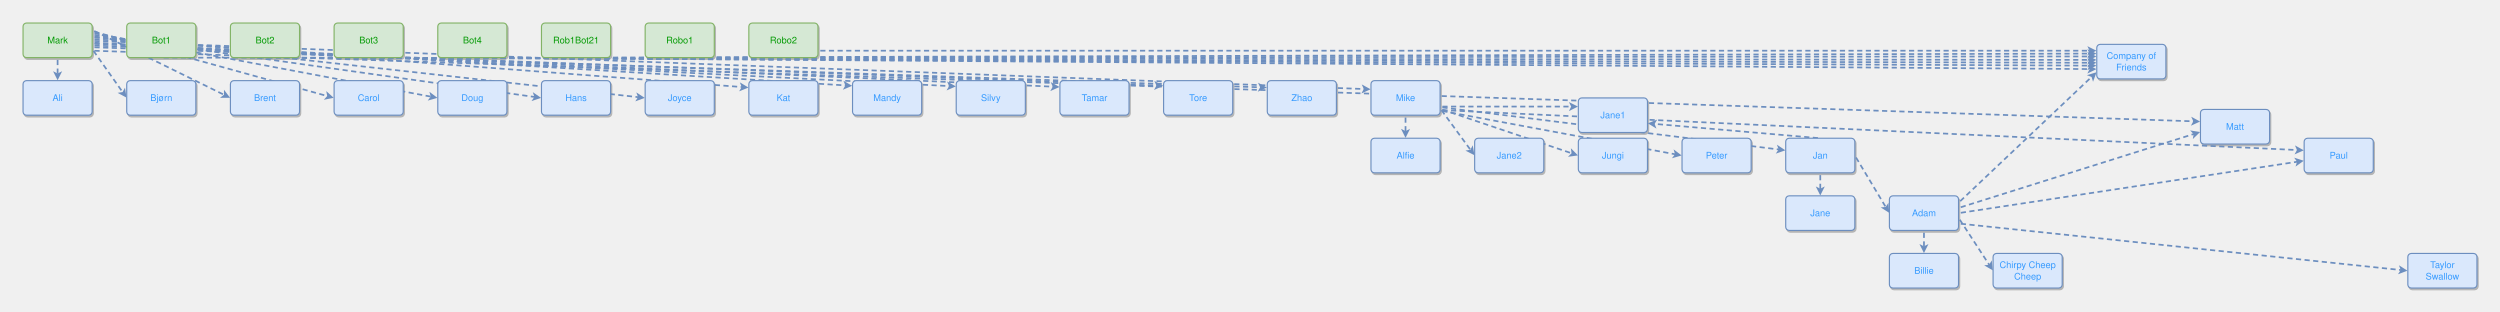
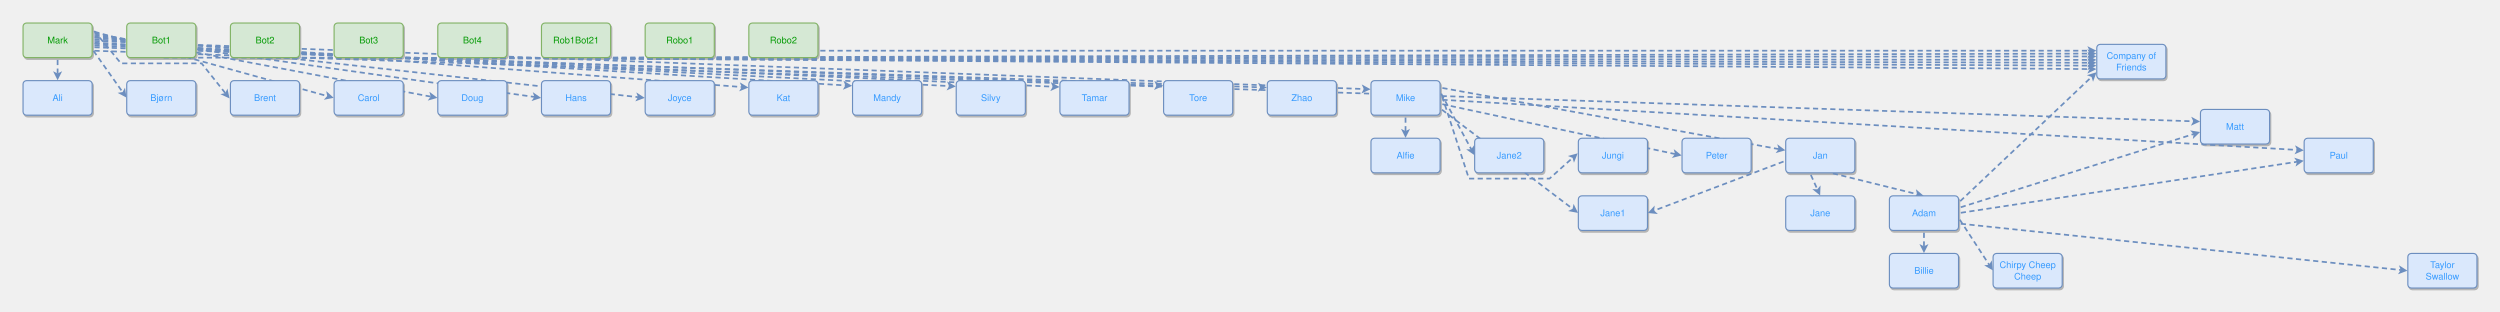
<svg xmlns="http://www.w3.org/2000/svg" width="4340" height="540" viewBox="0 0 4340 540">
  <defs>
  </defs>
  <g id="container-shells">
  </g>
  <g id="node-shadows">
    <rect x="3280" y="340" width="120" height="60" rx="6" ry="6" fill="#000000" stroke="#000000" stroke-width="2" opacity="0.25" transform="translate(2,3)" />
    <rect x="400" y="140" width="120" height="60" rx="6" ry="6" fill="#000000" stroke="#000000" stroke-width="2" opacity="0.25" transform="translate(2,3)" />
    <rect x="580" y="140" width="120" height="60" rx="6" ry="6" fill="#000000" stroke="#000000" stroke-width="2" opacity="0.25" transform="translate(2,3)" />
    <rect x="3460" y="440" width="120" height="60" rx="6" ry="6" fill="#000000" stroke="#000000" stroke-width="2" opacity="0.25" transform="translate(2,3)" />
    <rect x="3640" y="77" width="120" height="60" rx="6" ry="6" fill="#000000" stroke="#000000" stroke-width="2" opacity="0.25" transform="translate(2,3)" />
    <rect x="760" y="140" width="120" height="60" rx="6" ry="6" fill="#000000" stroke="#000000" stroke-width="2" opacity="0.25" transform="translate(2,3)" />
    <rect x="940" y="140" width="120" height="60" rx="6" ry="6" fill="#000000" stroke="#000000" stroke-width="2" opacity="0.25" transform="translate(2,3)" />
    <rect x="3100" y="240" width="120" height="60" rx="6" ry="6" fill="#000000" stroke="#000000" stroke-width="2" opacity="0.25" transform="translate(2,3)" />
    <rect x="3100" y="340" width="120" height="60" rx="6" ry="6" fill="#000000" stroke="#000000" stroke-width="2" opacity="0.25" transform="translate(2,3)" />
-     <rect x="2740" y="170" width="120" height="60" rx="6" ry="6" fill="#000000" stroke="#000000" stroke-width="2" opacity="0.25" transform="translate(2,3)" />
+     <rect x="2740" y="340" width="120" height="60" rx="6" ry="6" fill="#000000" stroke="#000000" stroke-width="2" opacity="0.25" transform="translate(2,3)" />
    <rect x="2560" y="240" width="120" height="60" rx="6" ry="6" fill="#000000" stroke="#000000" stroke-width="2" opacity="0.25" transform="translate(2,3)" />
    <rect x="2380" y="240" width="120" height="60" rx="6" ry="6" fill="#000000" stroke="#000000" stroke-width="2" opacity="0.25" transform="translate(2,3)" />
    <rect x="1120" y="140" width="120" height="60" rx="6" ry="6" fill="#000000" stroke="#000000" stroke-width="2" opacity="0.25" transform="translate(2,3)" />
    <rect x="2740" y="240" width="120" height="60" rx="6" ry="6" fill="#000000" stroke="#000000" stroke-width="2" opacity="0.25" transform="translate(2,3)" />
    <rect x="1300" y="140" width="120" height="60" rx="6" ry="6" fill="#000000" stroke="#000000" stroke-width="2" opacity="0.25" transform="translate(2,3)" />
    <rect x="1480" y="140" width="120" height="60" rx="6" ry="6" fill="#000000" stroke="#000000" stroke-width="2" opacity="0.25" transform="translate(2,3)" />
    <rect x="40" y="40" width="120" height="60" rx="6" ry="6" fill="#000000" stroke="#000000" stroke-width="2" opacity="0.25" transform="translate(2,3)" />
    <rect x="3820" y="190" width="120" height="60" rx="6" ry="6" fill="#000000" stroke="#000000" stroke-width="2" opacity="0.25" transform="translate(2,3)" />
    <rect x="2380" y="140" width="120" height="60" rx="6" ry="6" fill="#000000" stroke="#000000" stroke-width="2" opacity="0.25" transform="translate(2,3)" />
    <rect x="4000" y="240" width="120" height="60" rx="6" ry="6" fill="#000000" stroke="#000000" stroke-width="2" opacity="0.25" transform="translate(2,3)" />
    <rect x="2920" y="240" width="120" height="60" rx="6" ry="6" fill="#000000" stroke="#000000" stroke-width="2" opacity="0.25" transform="translate(2,3)" />
    <rect x="940" y="40" width="120" height="60" rx="6" ry="6" fill="#000000" stroke="#000000" stroke-width="2" opacity="0.25" transform="translate(2,3)" />
    <rect x="40" y="140" width="120" height="60" rx="6" ry="6" fill="#000000" stroke="#000000" stroke-width="2" opacity="0.25" transform="translate(2,3)" />
    <rect x="1120" y="40" width="120" height="60" rx="6" ry="6" fill="#000000" stroke="#000000" stroke-width="2" opacity="0.25" transform="translate(2,3)" />
    <rect x="1300" y="40" width="120" height="60" rx="6" ry="6" fill="#000000" stroke="#000000" stroke-width="2" opacity="0.25" transform="translate(2,3)" />
    <rect x="1660" y="140" width="120" height="60" rx="6" ry="6" fill="#000000" stroke="#000000" stroke-width="2" opacity="0.25" transform="translate(2,3)" />
    <rect x="1840" y="140" width="120" height="60" rx="6" ry="6" fill="#000000" stroke="#000000" stroke-width="2" opacity="0.25" transform="translate(2,3)" />
    <rect x="4180" y="440" width="120" height="60" rx="6" ry="6" fill="#000000" stroke="#000000" stroke-width="2" opacity="0.25" transform="translate(2,3)" />
    <rect x="2020" y="140" width="120" height="60" rx="6" ry="6" fill="#000000" stroke="#000000" stroke-width="2" opacity="0.25" transform="translate(2,3)" />
    <rect x="2200" y="140" width="120" height="60" rx="6" ry="6" fill="#000000" stroke="#000000" stroke-width="2" opacity="0.25" transform="translate(2,3)" />
    <rect x="3280" y="440" width="120" height="60" rx="6" ry="6" fill="#000000" stroke="#000000" stroke-width="2" opacity="0.25" transform="translate(2,3)" />
    <rect x="220" y="140" width="120" height="60" rx="6" ry="6" fill="#000000" stroke="#000000" stroke-width="2" opacity="0.25" transform="translate(2,3)" />
    <rect x="220" y="40" width="120" height="60" rx="6" ry="6" fill="#000000" stroke="#000000" stroke-width="2" opacity="0.25" transform="translate(2,3)" />
    <rect x="400" y="40" width="120" height="60" rx="6" ry="6" fill="#000000" stroke="#000000" stroke-width="2" opacity="0.25" transform="translate(2,3)" />
    <rect x="580" y="40" width="120" height="60" rx="6" ry="6" fill="#000000" stroke="#000000" stroke-width="2" opacity="0.25" transform="translate(2,3)" />
    <rect x="760" y="40" width="120" height="60" rx="6" ry="6" fill="#000000" stroke="#000000" stroke-width="2" opacity="0.25" transform="translate(2,3)" />
  </g>
  <g id="edges">
    <g class="edge" data-edge-idx="0" data-edge-base="expresses" data-edge-from="1" data-edge-to="12">
      <line x1="3402.19" y1="381.35" x2="3454.13" y2="461.00" stroke="#6c8ebf" stroke-width="3" stroke-dasharray="9 6" />
      <path d="M 3457.81 466.65 L 3449.13 461.57 L 3454.13 461.00 L 3456.67 456.65 Z" fill="#6c8ebf" stroke="#6c8ebf" stroke-width="3" stroke-miterlimit="10" />
      <text x="3428" y="420" text-anchor="middle" dominant-baseline="middle" font-family="Helvetica,Inter,Segoe UI,Arial" font-size="11" paint-order="stroke" stroke="#ffffff" stroke-width="3" stroke-linejoin="round" fill="#6c8ebf">
      </text>
    </g>
    <g class="edge" data-edge-idx="1" data-edge-base="expresses" data-edge-from="1" data-edge-to="13">
      <line x1="3402.91" y1="349.25" x2="3632.19" y2="132.39" stroke="#6c8ebf" stroke-width="3" stroke-dasharray="9 6" />
      <path d="M 3637.09 127.75 L 3633.65 137.20 L 3632.19 132.39 L 3627.46 130.66 Z" fill="#6c8ebf" stroke="#6c8ebf" stroke-width="3" stroke-miterlimit="10" />
      <text x="3517" y="240" text-anchor="middle" dominant-baseline="middle" font-family="Helvetica,Inter,Segoe UI,Arial" font-size="11" paint-order="stroke" stroke="#ffffff" stroke-width="3" stroke-linejoin="round" fill="#6c8ebf">
      </text>
    </g>
    <g class="edge" data-edge-idx="2" data-edge-base="expresses" data-edge-from="1" data-edge-to="25">
      <line x1="3403.82" y1="359.80" x2="3809.74" y2="232.22" stroke="#6c8ebf" stroke-width="3" stroke-dasharray="9 6" />
      <path d="M 3816.18 230.20 L 3808.95 237.19 L 3809.74 232.22 L 3806.25 228.60 Z" fill="#6c8ebf" stroke="#6c8ebf" stroke-width="3" stroke-miterlimit="10" />
      <text x="3606" y="295" text-anchor="middle" dominant-baseline="middle" font-family="Helvetica,Inter,Segoe UI,Arial" font-size="11" paint-order="stroke" stroke="#ffffff" stroke-width="3" stroke-linejoin="round" fill="#6c8ebf">
      </text>
    </g>
    <g class="edge" data-edge-idx="3" data-edge-base="expresses" data-edge-from="1" data-edge-to="27">
      <line x1="3403.95" y1="369.40" x2="3989.37" y2="280.61" stroke="#6c8ebf" stroke-width="3" stroke-dasharray="9 6" />
      <path d="M 3996.05 279.60 L 3987.82 285.40 L 3989.37 280.61 L 3986.47 276.50 Z" fill="#6c8ebf" stroke="#6c8ebf" stroke-width="3" stroke-miterlimit="10" />
      <text x="3696" y="324" text-anchor="middle" dominant-baseline="middle" font-family="Helvetica,Inter,Segoe UI,Arial" font-size="11" paint-order="stroke" stroke="#ffffff" stroke-width="3" stroke-linejoin="round" fill="#6c8ebf">
      </text>
    </g>
    <g class="edge" data-edge-idx="4" data-edge-base="expresses" data-edge-from="1" data-edge-to="34">
      <line x1="3403.98" y1="388.42" x2="4169.31" y2="468.88" stroke="#6c8ebf" stroke-width="3" stroke-dasharray="9 6" />
      <path d="M 4176.02 469.58 L 4166.60 473.12 L 4169.31 468.88 L 4167.54 464.17 Z" fill="#6c8ebf" stroke="#6c8ebf" stroke-width="3" stroke-miterlimit="10" />
      <text x="3786" y="428" text-anchor="middle" dominant-baseline="middle" font-family="Helvetica,Inter,Segoe UI,Arial" font-size="11" paint-order="stroke" stroke="#ffffff" stroke-width="3" stroke-linejoin="round" fill="#6c8ebf">
      </text>
    </g>
    <g class="edge" data-edge-idx="5" data-edge-base="expresses" data-edge-from="1" data-edge-to="4">
      <line x1="3340.00" y1="404.00" x2="3340.00" y2="429.25" stroke="#6c8ebf" stroke-width="3" stroke-dasharray="9 6" />
      <path d="M 3340.00 436.00 L 3335.50 427.00 L 3340.00 429.25 L 3344.50 427.00 Z" fill="#6c8ebf" stroke="#6c8ebf" stroke-width="3" stroke-miterlimit="10" />
      <text x="3340" y="416" text-anchor="middle" dominant-baseline="middle" font-family="Helvetica,Inter,Segoe UI,Arial" font-size="11" paint-order="stroke" stroke="#ffffff" stroke-width="3" stroke-linejoin="round" fill="#6c8ebf">
      </text>
    </g>
    <g class="edge" data-edge-idx="6" data-edge-base="expresses" data-edge-from="16" data-edge-to="1">
-       <line x1="3222.06" y1="273.43" x2="3274.47" y2="360.78" stroke="#6c8ebf" stroke-width="3" stroke-dasharray="9 6" />
-       <path d="M 3277.94 366.57 L 3269.45 361.17 L 3274.47 360.78 L 3277.17 356.54 Z" fill="#6c8ebf" stroke="#6c8ebf" stroke-width="3" stroke-miterlimit="10" />
-       <text x="3248" y="316" text-anchor="middle" dominant-baseline="middle" font-family="Helvetica,Inter,Segoe UI,Arial" font-size="11" paint-order="stroke" stroke="#ffffff" stroke-width="3" stroke-linejoin="round" fill="#6c8ebf">
+       <line x1="3181.88" y1="300.96" x2="3329.56" y2="337.42" stroke="#6c8ebf" stroke-width="3" stroke-dasharray="9 6" />
+       <path d="M 3336.12 339.04 L 3326.30 341.25 L 3329.56 337.42 L 3328.46 332.51 Z" fill="#6c8ebf" stroke="#6c8ebf" stroke-width="3" stroke-miterlimit="10" />
+       <text x="3255" y="318" text-anchor="middle" dominant-baseline="middle" font-family="Helvetica,Inter,Segoe UI,Arial" font-size="11" paint-order="stroke" stroke="#ffffff" stroke-width="3" stroke-linejoin="round" fill="#6c8ebf">
      </text>
    </g>
    <g class="edge" data-edge-idx="7" data-edge-base="expresses" data-edge-from="16" data-edge-to="17">
-       <line x1="3160.00" y1="304.00" x2="3160.00" y2="329.25" stroke="#6c8ebf" stroke-width="3" stroke-dasharray="9 6" />
-       <path d="M 3160.00 336.00 L 3155.50 327.00 L 3160.00 329.25 L 3164.50 327.00 Z" fill="#6c8ebf" stroke="#6c8ebf" stroke-width="3" stroke-miterlimit="10" />
-       <text x="3160" y="316" text-anchor="middle" dominant-baseline="middle" font-family="Helvetica,Inter,Segoe UI,Arial" font-size="11" paint-order="stroke" stroke="#ffffff" stroke-width="3" stroke-linejoin="round" fill="#6c8ebf">
+       <line x1="3143.64" y1="303.65" x2="3155.59" y2="330.20" stroke="#6c8ebf" stroke-width="3" stroke-dasharray="9 6" />
+       <path d="M 3158.36 336.35 L 3150.56 329.99 L 3155.59 330.20 L 3158.77 326.30 Z" fill="#6c8ebf" stroke="#6c8ebf" stroke-width="3" stroke-miterlimit="10" />
+       <text x="3149" y="316" text-anchor="middle" dominant-baseline="middle" font-family="Helvetica,Inter,Segoe UI,Arial" font-size="11" paint-order="stroke" stroke="#ffffff" stroke-width="3" stroke-linejoin="round" fill="#6c8ebf">
      </text>
    </g>
    <g class="edge" data-edge-idx="8" data-edge-base="expresses" data-edge-from="16" data-edge-to="18">
-       <line x1="3156.01" y1="239.65" x2="2870.71" y2="214.93" stroke="#6c8ebf" stroke-width="3" stroke-dasharray="9 6" />
-       <path d="M 2863.99 214.35 L 2873.34 210.64 L 2870.71 214.93 L 2872.56 219.61 Z" fill="#6c8ebf" stroke="#6c8ebf" stroke-width="3" stroke-miterlimit="10" />
-       <text x="3013" y="226" text-anchor="middle" dominant-baseline="middle" font-family="Helvetica,Inter,Segoe UI,Arial" font-size="11" paint-order="stroke" stroke="#ffffff" stroke-width="3" stroke-linejoin="round" fill="#6c8ebf">
+       <line x1="3096.26" y1="280.42" x2="2870.05" y2="366.19" stroke="#6c8ebf" stroke-width="3" stroke-dasharray="9 6" />
+       <path d="M 2863.74 368.58 L 2870.56 361.18 L 2870.05 366.19 L 2873.75 369.60 Z" fill="#6c8ebf" stroke="#6c8ebf" stroke-width="3" stroke-miterlimit="10" />
+       <text x="2983" y="323" text-anchor="middle" dominant-baseline="middle" font-family="Helvetica,Inter,Segoe UI,Arial" font-size="11" paint-order="stroke" stroke="#ffffff" stroke-width="3" stroke-linejoin="round" fill="#6c8ebf">
      </text>
    </g>
    <g class="edge" data-edge-idx="9" data-edge-base="expresses" data-edge-from="24" data-edge-to="10">
-       <line x1="163.59" y1="53.76" x2="390.35" y2="165.26" stroke="#6c8ebf" stroke-width="3" stroke-dasharray="9 6" />
-       <path d="M 396.41 168.24 L 386.35 168.30 L 390.35 165.26 L 390.32 160.23 Z" fill="#6c8ebf" stroke="#6c8ebf" stroke-width="3" stroke-miterlimit="10" />
-       <text x="276" y="109" text-anchor="middle" dominant-baseline="middle" font-family="Helvetica,Inter,Segoe UI,Arial" font-size="11" paint-order="stroke" stroke="#ffffff" stroke-width="3" stroke-linejoin="round" fill="#6c8ebf">
+       <polyline points="163.59,53.76 210,110 350,110 392.20,162.96" fill="none" stroke="#6c8ebf" stroke-width="3" stroke-dasharray="9 6" />
+       <path d="M 396.41 168.24 L 387.28 164.00 L 392.20 162.96 L 394.32 158.39 Z" fill="#6c8ebf" stroke="#6c8ebf" stroke-width="3" stroke-miterlimit="10" />
+       <text x="186" y="81" text-anchor="middle" dominant-baseline="middle" font-family="Helvetica,Inter,Segoe UI,Arial" font-size="11" paint-order="stroke" stroke="#ffffff" stroke-width="3" stroke-linejoin="round" fill="#6c8ebf">
      </text>
    </g>
    <g class="edge" data-edge-idx="10" data-edge-base="expresses" data-edge-from="24" data-edge-to="11">
      <line x1="163.86" y1="55.06" x2="569.64" y2="167.14" stroke="#6c8ebf" stroke-width="3" stroke-dasharray="9 6" />
      <path d="M 576.14 168.94 L 566.27 170.88 L 569.64 167.14 L 568.67 162.20 Z" fill="#6c8ebf" stroke="#6c8ebf" stroke-width="3" stroke-miterlimit="10" />
      <text x="366" y="111" text-anchor="middle" dominant-baseline="middle" font-family="Helvetica,Inter,Segoe UI,Arial" font-size="11" paint-order="stroke" stroke="#ffffff" stroke-width="3" stroke-linejoin="round" fill="#6c8ebf">
      </text>
    </g>
    <g class="edge" data-edge-idx="11" data-edge-base="expresses" data-edge-from="24" data-edge-to="14">
      <line x1="163.93" y1="57.74" x2="749.44" y2="168.01" stroke="#6c8ebf" stroke-width="3" stroke-dasharray="9 6" />
      <path d="M 756.07 169.26 L 746.39 172.02 L 749.44 168.01 L 748.06 163.17 Z" fill="#6c8ebf" stroke="#6c8ebf" stroke-width="3" stroke-miterlimit="10" />
      <text x="456" y="112" text-anchor="middle" dominant-baseline="middle" font-family="Helvetica,Inter,Segoe UI,Arial" font-size="11" paint-order="stroke" stroke="#ffffff" stroke-width="3" stroke-linejoin="round" fill="#6c8ebf">
      </text>
    </g>
    <g class="edge" data-edge-idx="12" data-edge-base="expresses" data-edge-from="24" data-edge-to="15">
      <line x1="163.96" y1="60.56" x2="929.36" y2="168.50" stroke="#6c8ebf" stroke-width="3" stroke-dasharray="9 6" />
      <path d="M 936.04 169.44 L 926.50 172.64 L 929.36 168.50 L 927.76 163.73 Z" fill="#6c8ebf" stroke="#6c8ebf" stroke-width="3" stroke-miterlimit="10" />
      <text x="546" y="114" text-anchor="middle" dominant-baseline="middle" font-family="Helvetica,Inter,Segoe UI,Arial" font-size="11" paint-order="stroke" stroke="#ffffff" stroke-width="3" stroke-linejoin="round" fill="#6c8ebf">
      </text>
    </g>
    <g class="edge" data-edge-idx="13" data-edge-base="expresses" data-edge-from="24" data-edge-to="20">
      <line x1="163.98" y1="63.44" x2="1109.32" y2="168.81" stroke="#6c8ebf" stroke-width="3" stroke-dasharray="9 6" />
      <path d="M 1116.02 169.56 L 1106.58 173.03 L 1109.32 168.81 L 1107.58 164.09 Z" fill="#6c8ebf" stroke="#6c8ebf" stroke-width="3" stroke-miterlimit="10" />
      <text x="636" y="115" text-anchor="middle" dominant-baseline="middle" font-family="Helvetica,Inter,Segoe UI,Arial" font-size="11" paint-order="stroke" stroke="#ffffff" stroke-width="3" stroke-linejoin="round" fill="#6c8ebf">
      </text>
    </g>
    <g class="edge" data-edge-idx="14" data-edge-base="expresses" data-edge-from="24" data-edge-to="22">
      <line x1="163.99" y1="65.30" x2="1289.28" y2="151.18" stroke="#6c8ebf" stroke-width="3" stroke-dasharray="9 6" />
      <path d="M 1296.01 151.70 L 1286.70 155.50 L 1289.28 151.18 L 1287.38 146.52 Z" fill="#6c8ebf" stroke="#6c8ebf" stroke-width="3" stroke-miterlimit="10" />
      <text x="726" y="108" text-anchor="middle" dominant-baseline="middle" font-family="Helvetica,Inter,Segoe UI,Arial" font-size="11" paint-order="stroke" stroke="#ffffff" stroke-width="3" stroke-linejoin="round" fill="#6c8ebf">
      </text>
    </g>
    <g class="edge" data-edge-idx="15" data-edge-base="expresses" data-edge-from="24" data-edge-to="23">
      <line x1="163.99" y1="68.24" x2="1469.27" y2="148.34" stroke="#6c8ebf" stroke-width="3" stroke-dasharray="9 6" />
      <path d="M 1476.01 148.76 L 1466.75 152.70 L 1469.27 148.34 L 1467.30 143.71 Z" fill="#6c8ebf" stroke="#6c8ebf" stroke-width="3" stroke-miterlimit="10" />
      <text x="816" y="108" text-anchor="middle" dominant-baseline="middle" font-family="Helvetica,Inter,Segoe UI,Arial" font-size="11" paint-order="stroke" stroke="#ffffff" stroke-width="3" stroke-linejoin="round" fill="#6c8ebf">
      </text>
    </g>
    <g class="edge" data-edge-idx="16" data-edge-base="expresses" data-edge-from="24" data-edge-to="25">
      <line x1="164.00" y1="88.13" x2="3809.26" y2="210.64" stroke="#6c8ebf" stroke-width="3" stroke-dasharray="9 6" />
      <path d="M 3816.00 210.87 L 3806.86 215.06 L 3809.26 210.64 L 3807.16 206.07 Z" fill="#6c8ebf" stroke="#6c8ebf" stroke-width="3" stroke-miterlimit="10" />
      <text x="1986" y="149" text-anchor="middle" dominant-baseline="middle" font-family="Helvetica,Inter,Segoe UI,Arial" font-size="11" paint-order="stroke" stroke="#ffffff" stroke-width="3" stroke-linejoin="round" fill="#6c8ebf">
      </text>
    </g>
    <g class="edge" data-edge-idx="17" data-edge-base="expresses" data-edge-from="24" data-edge-to="26">
      <line x1="164.00" y1="71.15" x2="2369.26" y2="154.59" stroke="#6c8ebf" stroke-width="3" stroke-dasharray="9 6" />
      <path d="M 2376.00 154.85 L 2366.84 159.01 L 2369.26 154.59 L 2367.18 150.01 Z" fill="#6c8ebf" stroke="#6c8ebf" stroke-width="3" stroke-miterlimit="10" />
      <text x="1266" y="112" text-anchor="middle" dominant-baseline="middle" font-family="Helvetica,Inter,Segoe UI,Arial" font-size="11" paint-order="stroke" stroke="#ffffff" stroke-width="3" stroke-linejoin="round" fill="#6c8ebf">
      </text>
    </g>
    <g class="edge" data-edge-idx="18" data-edge-base="expresses" data-edge-from="24" data-edge-to="3">
      <line x1="100.00" y1="104.00" x2="100.00" y2="129.25" stroke="#6c8ebf" stroke-width="3" stroke-dasharray="9 6" />
      <path d="M 100.00 136.00 L 95.50 127.00 L 100.00 129.25 L 104.50 127.00 Z" fill="#6c8ebf" stroke="#6c8ebf" stroke-width="3" stroke-miterlimit="10" />
      <text x="100" y="116" text-anchor="middle" dominant-baseline="middle" font-family="Helvetica,Inter,Segoe UI,Arial" font-size="11" paint-order="stroke" stroke="#ffffff" stroke-width="3" stroke-linejoin="round" fill="#6c8ebf">
      </text>
    </g>
    <g class="edge" data-edge-idx="19" data-edge-base="expresses" data-edge-from="24" data-edge-to="32">
      <line x1="163.99" y1="74.20" x2="1649.26" y2="149.46" stroke="#6c8ebf" stroke-width="3" stroke-dasharray="9 6" />
      <path d="M 1656.01 149.80 L 1646.79 153.84 L 1649.26 149.46 L 1647.24 144.85 Z" fill="#6c8ebf" stroke="#6c8ebf" stroke-width="3" stroke-miterlimit="10" />
      <text x="906" y="111" text-anchor="middle" dominant-baseline="middle" font-family="Helvetica,Inter,Segoe UI,Arial" font-size="11" paint-order="stroke" stroke="#ffffff" stroke-width="3" stroke-linejoin="round" fill="#6c8ebf">
      </text>
    </g>
    <g class="edge" data-edge-idx="20" data-edge-base="expresses" data-edge-from="24" data-edge-to="33">
      <line x1="164.00" y1="76.18" x2="1829.26" y2="150.52" stroke="#6c8ebf" stroke-width="3" stroke-dasharray="9 6" />
      <path d="M 1836.00 150.82 L 1826.81 154.92 L 1829.26 150.52 L 1827.21 145.92 Z" fill="#6c8ebf" stroke="#6c8ebf" stroke-width="3" stroke-miterlimit="10" />
      <text x="996" y="113" text-anchor="middle" dominant-baseline="middle" font-family="Helvetica,Inter,Segoe UI,Arial" font-size="11" paint-order="stroke" stroke="#ffffff" stroke-width="3" stroke-linejoin="round" fill="#6c8ebf">
      </text>
    </g>
    <g class="edge" data-edge-idx="21" data-edge-base="expresses" data-edge-from="24" data-edge-to="35">
      <line x1="164.00" y1="79.15" x2="2009.26" y2="148.60" stroke="#6c8ebf" stroke-width="3" stroke-dasharray="9 6" />
      <path d="M 2016.00 148.85 L 2006.84 153.01 L 2009.26 148.60 L 2007.18 144.01 Z" fill="#6c8ebf" stroke="#6c8ebf" stroke-width="3" stroke-miterlimit="10" />
      <text x="1086" y="113" text-anchor="middle" dominant-baseline="middle" font-family="Helvetica,Inter,Segoe UI,Arial" font-size="11" paint-order="stroke" stroke="#ffffff" stroke-width="3" stroke-linejoin="round" fill="#6c8ebf">
      </text>
    </g>
    <g class="edge" data-edge-idx="22" data-edge-base="expresses" data-edge-from="24" data-edge-to="36">
      <line x1="164.00" y1="82.14" x2="2189.26" y2="151.63" stroke="#6c8ebf" stroke-width="3" stroke-dasharray="9 6" />
      <path d="M 2196.00 151.86 L 2186.85 156.05 L 2189.26 151.63 L 2187.16 147.06 Z" fill="#6c8ebf" stroke="#6c8ebf" stroke-width="3" stroke-miterlimit="10" />
      <text x="1176" y="116" text-anchor="middle" dominant-baseline="middle" font-family="Helvetica,Inter,Segoe UI,Arial" font-size="11" paint-order="stroke" stroke="#ffffff" stroke-width="3" stroke-linejoin="round" fill="#6c8ebf">
      </text>
    </g>
    <g class="edge" data-edge-idx="23" data-edge-base="expresses" data-edge-from="24" data-edge-to="5">
      <line x1="162.31" y1="88.27" x2="213.80" y2="161.22" stroke="#6c8ebf" stroke-width="3" stroke-dasharray="9 6" />
      <path d="M 217.69 166.73 L 208.83 161.97 L 213.80 161.22 L 216.18 156.78 Z" fill="#6c8ebf" stroke="#6c8ebf" stroke-width="3" stroke-miterlimit="10" />
      <text x="187" y="124" text-anchor="middle" dominant-baseline="middle" font-family="Helvetica,Inter,Segoe UI,Arial" font-size="11" paint-order="stroke" stroke="#ffffff" stroke-width="3" stroke-linejoin="round" fill="#6c8ebf">
      </text>
    </g>
    <g class="edge" data-edge-idx="24" data-edge-base="expresses" data-edge-from="26" data-edge-to="16">
-       <line x1="2503.97" y1="186.50" x2="3089.33" y2="259.67" stroke="#6c8ebf" stroke-width="3" stroke-dasharray="9 6" />
-       <path d="M 3096.03 260.50 L 3086.54 263.85 L 3089.33 259.67 L 3087.66 254.92 Z" fill="#6c8ebf" stroke="#6c8ebf" stroke-width="3" stroke-miterlimit="10" />
-       <text x="2796" y="222" text-anchor="middle" dominant-baseline="middle" font-family="Helvetica,Inter,Segoe UI,Arial" font-size="11" paint-order="stroke" stroke="#ffffff" stroke-width="3" stroke-linejoin="round" fill="#6c8ebf">
+       <line x1="2503.94" y1="152.71" x2="3089.42" y2="259.08" stroke="#6c8ebf" stroke-width="3" stroke-dasharray="9 6" />
+       <path d="M 3096.06 260.29 L 3086.41 263.10 L 3089.42 259.08 L 3088.01 254.25 Z" fill="#6c8ebf" stroke="#6c8ebf" stroke-width="3" stroke-miterlimit="10" />
+       <text x="2796" y="205" text-anchor="middle" dominant-baseline="middle" font-family="Helvetica,Inter,Segoe UI,Arial" font-size="11" paint-order="stroke" stroke="#ffffff" stroke-width="3" stroke-linejoin="round" fill="#6c8ebf">
      </text>
    </g>
    <g class="edge" data-edge-idx="25" data-edge-base="expresses" data-edge-from="26" data-edge-to="18">
-       <line x1="2504.00" y1="185.00" x2="2729.25" y2="185.00" stroke="#6c8ebf" stroke-width="3" stroke-dasharray="9 6" />
-       <path d="M 2736.00 185.00 L 2727.00 189.50 L 2729.25 185.00 L 2727.00 180.50 Z" fill="#6c8ebf" stroke="#6c8ebf" stroke-width="3" stroke-miterlimit="10" />
-       <text x="2616" y="185" text-anchor="middle" dominant-baseline="middle" font-family="Helvetica,Inter,Segoe UI,Arial" font-size="11" paint-order="stroke" stroke="#ffffff" stroke-width="3" stroke-linejoin="round" fill="#6c8ebf">
+       <line x1="2503.19" y1="190.42" x2="2731.43" y2="363.50" stroke="#6c8ebf" stroke-width="3" stroke-dasharray="9 6" />
+       <path d="M 2736.81 367.58 L 2726.92 365.73 L 2731.43 363.50 L 2732.36 358.56 Z" fill="#6c8ebf" stroke="#6c8ebf" stroke-width="3" stroke-miterlimit="10" />
+       <text x="2617" y="276" text-anchor="middle" dominant-baseline="middle" font-family="Helvetica,Inter,Segoe UI,Arial" font-size="11" paint-order="stroke" stroke="#ffffff" stroke-width="3" stroke-linejoin="round" fill="#6c8ebf">
      </text>
    </g>
    <g class="edge" data-edge-idx="26" data-edge-base="expresses" data-edge-from="26" data-edge-to="19">
-       <line x1="2502.36" y1="191.23" x2="2553.65" y2="261.32" stroke="#6c8ebf" stroke-width="3" stroke-dasharray="9 6" />
-       <path d="M 2557.64 266.77 L 2548.69 262.17 L 2553.65 261.32 L 2555.96 256.85 Z" fill="#6c8ebf" stroke="#6c8ebf" stroke-width="3" stroke-miterlimit="10" />
-       <text x="2527" y="226" text-anchor="middle" dominant-baseline="middle" font-family="Helvetica,Inter,Segoe UI,Arial" font-size="11" paint-order="stroke" stroke="#ffffff" stroke-width="3" stroke-linejoin="round" fill="#6c8ebf">
+       <line x1="2501.90" y1="162.52" x2="2554.89" y2="260.54" stroke="#6c8ebf" stroke-width="3" stroke-dasharray="9 6" />
+       <path d="M 2558.10 266.48 L 2549.86 260.70 L 2554.89 260.54 L 2557.78 256.42 Z" fill="#6c8ebf" stroke="#6c8ebf" stroke-width="3" stroke-miterlimit="10" />
+       <text x="2527" y="211" text-anchor="middle" dominant-baseline="middle" font-family="Helvetica,Inter,Segoe UI,Arial" font-size="11" paint-order="stroke" stroke="#ffffff" stroke-width="3" stroke-linejoin="round" fill="#6c8ebf">
      </text>
    </g>
    <g class="edge" data-edge-idx="27" data-edge-base="expresses" data-edge-from="26" data-edge-to="2">
      <line x1="2440.00" y1="204.00" x2="2440.00" y2="229.25" stroke="#6c8ebf" stroke-width="3" stroke-dasharray="9 6" />
      <path d="M 2440.00 236.00 L 2435.50 227.00 L 2440.00 229.25 L 2444.50 227.00 Z" fill="#6c8ebf" stroke="#6c8ebf" stroke-width="3" stroke-miterlimit="10" />
      <text x="2440" y="216" text-anchor="middle" dominant-baseline="middle" font-family="Helvetica,Inter,Segoe UI,Arial" font-size="11" paint-order="stroke" stroke="#ffffff" stroke-width="3" stroke-linejoin="round" fill="#6c8ebf">
      </text>
    </g>
    <g class="edge" data-edge-idx="28" data-edge-base="expresses" data-edge-from="26" data-edge-to="21">
-       <line x1="2503.79" y1="190.28" x2="2729.81" y2="266.56" stroke="#6c8ebf" stroke-width="3" stroke-dasharray="9 6" />
-       <path d="M 2736.21 268.72 L 2726.24 270.11 L 2729.81 266.56 L 2729.12 261.58 Z" fill="#6c8ebf" stroke="#6c8ebf" stroke-width="3" stroke-miterlimit="10" />
-       <text x="2616" y="228" text-anchor="middle" dominant-baseline="middle" font-family="Helvetica,Inter,Segoe UI,Arial" font-size="11" paint-order="stroke" stroke="#ffffff" stroke-width="3" stroke-linejoin="round" fill="#6c8ebf">
+       <polyline points="2503.67,167.59 2550,310 2690,310 2731.31,272.92" fill="none" stroke="#6c8ebf" stroke-width="3" stroke-dasharray="9 6" />
+       <path d="M 2736.33 268.41 L 2732.64 277.77 L 2731.31 272.92 L 2726.63 271.07 Z" fill="#6c8ebf" stroke="#6c8ebf" stroke-width="3" stroke-miterlimit="10" />
+       <text x="2526" y="238" text-anchor="middle" dominant-baseline="middle" font-family="Helvetica,Inter,Segoe UI,Arial" font-size="11" paint-order="stroke" stroke="#ffffff" stroke-width="3" stroke-linejoin="round" fill="#6c8ebf">
      </text>
    </g>
    <g class="edge" data-edge-idx="29" data-edge-base="expresses" data-edge-from="26" data-edge-to="27">
-       <line x1="2504.00" y1="191.19" x2="3989.26" y2="260.50" stroke="#6c8ebf" stroke-width="3" stroke-dasharray="9 6" />
-       <path d="M 3996.00 260.81 L 3986.80 264.89 L 3989.26 260.50 L 3987.22 255.90 Z" fill="#6c8ebf" stroke="#6c8ebf" stroke-width="3" stroke-miterlimit="10" />
-       <text x="3246" y="225" text-anchor="middle" dominant-baseline="middle" font-family="Helvetica,Inter,Segoe UI,Arial" font-size="11" paint-order="stroke" stroke="#ffffff" stroke-width="3" stroke-linejoin="round" fill="#6c8ebf">
+       <line x1="2503.99" y1="173.23" x2="3989.27" y2="260.37" stroke="#6c8ebf" stroke-width="3" stroke-dasharray="9 6" />
+       <path d="M 3996.01 260.77 L 3986.76 264.73 L 3989.27 260.37 L 3987.29 255.75 Z" fill="#6c8ebf" stroke="#6c8ebf" stroke-width="3" stroke-miterlimit="10" />
+       <text x="3246" y="216" text-anchor="middle" dominant-baseline="middle" font-family="Helvetica,Inter,Segoe UI,Arial" font-size="11" paint-order="stroke" stroke="#ffffff" stroke-width="3" stroke-linejoin="round" fill="#6c8ebf">
      </text>
    </g>
    <g class="edge" data-edge-idx="30" data-edge-base="expresses" data-edge-from="26" data-edge-to="28">
-       <line x1="2503.93" y1="192.73" x2="2909.43" y2="268.04" stroke="#6c8ebf" stroke-width="3" stroke-dasharray="9 6" />
-       <path d="M 2916.07 269.27 L 2906.40 272.05 L 2909.43 268.04 L 2908.04 263.20 Z" fill="#6c8ebf" stroke="#6c8ebf" stroke-width="3" stroke-miterlimit="10" />
-       <text x="2706" y="230" text-anchor="middle" dominant-baseline="middle" font-family="Helvetica,Inter,Segoe UI,Arial" font-size="11" paint-order="stroke" stroke="#ffffff" stroke-width="3" stroke-linejoin="round" fill="#6c8ebf">
+       <line x1="2503.91" y1="180.84" x2="2909.49" y2="267.75" stroke="#6c8ebf" stroke-width="3" stroke-dasharray="9 6" />
+       <path d="M 2916.09 269.16 L 2906.35 271.68 L 2909.49 267.75 L 2908.23 262.88 Z" fill="#6c8ebf" stroke="#6c8ebf" stroke-width="3" stroke-miterlimit="10" />
+       <text x="2706" y="223" text-anchor="middle" dominant-baseline="middle" font-family="Helvetica,Inter,Segoe UI,Arial" font-size="11" paint-order="stroke" stroke="#ffffff" stroke-width="3" stroke-linejoin="round" fill="#6c8ebf">
      </text>
    </g>
    <g class="edge" data-edge-idx="31" data-edge-base="expresses" data-edge-from="29" data-edge-to="13">
      <line x1="1004.00" y1="99.99" x2="3629.25" y2="93.03" stroke="#6c8ebf" stroke-width="3" stroke-dasharray="9 6" />
      <path d="M 3636.00 93.01 L 3627.01 97.53 L 3629.25 93.03 L 3626.99 88.53 Z" fill="#6c8ebf" stroke="#6c8ebf" stroke-width="3" stroke-miterlimit="10" />
      <text x="2316" y="96" text-anchor="middle" dominant-baseline="middle" font-family="Helvetica,Inter,Segoe UI,Arial" font-size="11" paint-order="stroke" stroke="#ffffff" stroke-width="3" stroke-linejoin="round" fill="#6c8ebf">
      </text>
    </g>
    <g class="edge" data-edge-idx="32" data-edge-base="expresses" data-edge-from="30" data-edge-to="13">
      <line x1="1184.00" y1="100.00" x2="3629.25" y2="98.01" stroke="#6c8ebf" stroke-width="3" stroke-dasharray="9 6" />
      <path d="M 3636.00 98.00 L 3627.00 102.51 L 3629.25 98.01 L 3627.00 93.51 Z" fill="#6c8ebf" stroke="#6c8ebf" stroke-width="3" stroke-miterlimit="10" />
      <text x="2406" y="98" text-anchor="middle" dominant-baseline="middle" font-family="Helvetica,Inter,Segoe UI,Arial" font-size="11" paint-order="stroke" stroke="#ffffff" stroke-width="3" stroke-linejoin="round" fill="#6c8ebf">
      </text>
    </g>
    <g class="edge" data-edge-idx="33" data-edge-base="expresses" data-edge-from="31" data-edge-to="13">
      <line x1="1424.00" y1="88.00" x2="3629.25" y2="88.00" stroke="#6c8ebf" stroke-width="3" stroke-dasharray="9 6" />
      <path d="M 3636.00 88.00 L 3627.00 92.50 L 3629.25 88.00 L 3627.00 83.50 Z" fill="#6c8ebf" stroke="#6c8ebf" stroke-width="3" stroke-miterlimit="10" />
      <text x="2526" y="88" text-anchor="middle" dominant-baseline="middle" font-family="Helvetica,Inter,Segoe UI,Arial" font-size="11" paint-order="stroke" stroke="#ffffff" stroke-width="3" stroke-linejoin="round" fill="#6c8ebf">
      </text>
    </g>
    <g class="edge" data-edge-idx="34" data-edge-base="expresses" data-edge-from="6" data-edge-to="13">
      <line x1="284.00" y1="100.00" x2="3629.25" y2="103.99" stroke="#6c8ebf" stroke-width="3" stroke-dasharray="9 6" />
      <path d="M 3636.00 104.00 L 3626.99 108.48 L 3629.25 103.99 L 3627.01 99.48 Z" fill="#6c8ebf" stroke="#6c8ebf" stroke-width="3" stroke-miterlimit="10" />
      <text x="1956" y="101" text-anchor="middle" dominant-baseline="middle" font-family="Helvetica,Inter,Segoe UI,Arial" font-size="11" paint-order="stroke" stroke="#ffffff" stroke-width="3" stroke-linejoin="round" fill="#6c8ebf">
      </text>
    </g>
    <g class="edge" data-edge-idx="35" data-edge-base="expresses" data-edge-from="7" data-edge-to="13">
      <line x1="464.00" y1="100.01" x2="3629.25" y2="108.97" stroke="#6c8ebf" stroke-width="3" stroke-dasharray="9 6" />
      <path d="M 3636.00 108.99 L 3626.99 113.46 L 3629.25 108.97 L 3627.01 104.46 Z" fill="#6c8ebf" stroke="#6c8ebf" stroke-width="3" stroke-miterlimit="10" />
      <text x="2046" y="104" text-anchor="middle" dominant-baseline="middle" font-family="Helvetica,Inter,Segoe UI,Arial" font-size="11" paint-order="stroke" stroke="#ffffff" stroke-width="3" stroke-linejoin="round" fill="#6c8ebf">
      </text>
    </g>
    <g class="edge" data-edge-idx="36" data-edge-base="expresses" data-edge-from="8" data-edge-to="13">
      <line x1="644.00" y1="100.02" x2="3629.25" y2="113.95" stroke="#6c8ebf" stroke-width="3" stroke-dasharray="9 6" />
      <path d="M 3636.00 113.98 L 3626.98 118.44 L 3629.25 113.95 L 3627.02 109.44 Z" fill="#6c8ebf" stroke="#6c8ebf" stroke-width="3" stroke-miterlimit="10" />
      <text x="2136" y="106" text-anchor="middle" dominant-baseline="middle" font-family="Helvetica,Inter,Segoe UI,Arial" font-size="11" paint-order="stroke" stroke="#ffffff" stroke-width="3" stroke-linejoin="round" fill="#6c8ebf">
      </text>
    </g>
    <g class="edge" data-edge-idx="37" data-edge-base="expresses" data-edge-from="9" data-edge-to="13">
      <line x1="824.00" y1="100.03" x2="3629.25" y2="119.92" stroke="#6c8ebf" stroke-width="3" stroke-dasharray="9 6" />
      <path d="M 3636.00 119.97 L 3626.97 124.41 L 3629.25 119.92 L 3627.03 115.41 Z" fill="#6c8ebf" stroke="#6c8ebf" stroke-width="3" stroke-miterlimit="10" />
      <text x="2226" y="109" text-anchor="middle" dominant-baseline="middle" font-family="Helvetica,Inter,Segoe UI,Arial" font-size="11" paint-order="stroke" stroke="#ffffff" stroke-width="3" stroke-linejoin="round" fill="#6c8ebf">
      </text>
    </g>
  </g>
  <g id="nodes">
    <rect x="3280" y="340" width="120" height="60" rx="6" ry="6" fill="#dae8fc" stroke="#6c8ebf" stroke-width="2" />
    <text x="3340" y="370" text-anchor="middle" dominant-baseline="middle" font-family="Helvetica,Inter,Segoe UI,Arial" font-size="16" font-weight="normal" fill="#3399ff">Adam</text>
    <rect x="400" y="140" width="120" height="60" rx="6" ry="6" fill="#dae8fc" stroke="#6c8ebf" stroke-width="2" />
    <text x="460" y="170" text-anchor="middle" dominant-baseline="middle" font-family="Helvetica,Inter,Segoe UI,Arial" font-size="16" font-weight="normal" fill="#3399ff">Brent</text>
    <rect x="580" y="140" width="120" height="60" rx="6" ry="6" fill="#dae8fc" stroke="#6c8ebf" stroke-width="2" />
    <text x="640" y="170" text-anchor="middle" dominant-baseline="middle" font-family="Helvetica,Inter,Segoe UI,Arial" font-size="16" font-weight="normal" fill="#3399ff">Carol</text>
    <rect x="3460" y="440" width="120" height="60" rx="6" ry="6" fill="#dae8fc" stroke="#6c8ebf" stroke-width="2" />
    <text x="3520" y="460" text-anchor="middle" dominant-baseline="middle" font-family="Helvetica,Inter,Segoe UI,Arial" font-size="16" font-weight="normal" fill="#3399ff">Chirpy Cheep</text>
    <text x="3520" y="480" text-anchor="middle" dominant-baseline="middle" font-family="Helvetica,Inter,Segoe UI,Arial" font-size="16" font-weight="normal" fill="#3399ff">Cheep</text>
    <rect x="3640" y="77" width="120" height="60" rx="6" ry="6" fill="#dae8fc" stroke="#6c8ebf" stroke-width="2" />
    <text x="3700" y="97" text-anchor="middle" dominant-baseline="middle" font-family="Helvetica,Inter,Segoe UI,Arial" font-size="16" font-weight="normal" fill="#3399ff">Company of</text>
    <text x="3700" y="117" text-anchor="middle" dominant-baseline="middle" font-family="Helvetica,Inter,Segoe UI,Arial" font-size="16" font-weight="normal" fill="#3399ff">Friends</text>
    <rect x="760" y="140" width="120" height="60" rx="6" ry="6" fill="#dae8fc" stroke="#6c8ebf" stroke-width="2" />
    <text x="820" y="170" text-anchor="middle" dominant-baseline="middle" font-family="Helvetica,Inter,Segoe UI,Arial" font-size="16" font-weight="normal" fill="#3399ff">Doug</text>
    <rect x="940" y="140" width="120" height="60" rx="6" ry="6" fill="#dae8fc" stroke="#6c8ebf" stroke-width="2" />
    <text x="1000" y="170" text-anchor="middle" dominant-baseline="middle" font-family="Helvetica,Inter,Segoe UI,Arial" font-size="16" font-weight="normal" fill="#3399ff">Hans</text>
    <rect x="3100" y="240" width="120" height="60" rx="6" ry="6" fill="#dae8fc" stroke="#6c8ebf" stroke-width="2" />
    <text x="3160" y="270" text-anchor="middle" dominant-baseline="middle" font-family="Helvetica,Inter,Segoe UI,Arial" font-size="16" font-weight="normal" fill="#3399ff">Jan</text>
    <rect x="3100" y="340" width="120" height="60" rx="6" ry="6" fill="#dae8fc" stroke="#6c8ebf" stroke-width="2" />
    <text x="3160" y="370" text-anchor="middle" dominant-baseline="middle" font-family="Helvetica,Inter,Segoe UI,Arial" font-size="16" font-weight="normal" fill="#3399ff">Jane</text>
-     <rect x="2740" y="170" width="120" height="60" rx="6" ry="6" fill="#dae8fc" stroke="#6c8ebf" stroke-width="2" />
-     <text x="2800" y="200" text-anchor="middle" dominant-baseline="middle" font-family="Helvetica,Inter,Segoe UI,Arial" font-size="16" font-weight="normal" fill="#3399ff">Jane1</text>
+     <rect x="2740" y="340" width="120" height="60" rx="6" ry="6" fill="#dae8fc" stroke="#6c8ebf" stroke-width="2" />
+     <text x="2800" y="370" text-anchor="middle" dominant-baseline="middle" font-family="Helvetica,Inter,Segoe UI,Arial" font-size="16" font-weight="normal" fill="#3399ff">Jane1</text>
    <rect x="2560" y="240" width="120" height="60" rx="6" ry="6" fill="#dae8fc" stroke="#6c8ebf" stroke-width="2" />
    <text x="2620" y="270" text-anchor="middle" dominant-baseline="middle" font-family="Helvetica,Inter,Segoe UI,Arial" font-size="16" font-weight="normal" fill="#3399ff">Jane2</text>
    <rect x="2380" y="240" width="120" height="60" rx="6" ry="6" fill="#dae8fc" stroke="#6c8ebf" stroke-width="2" />
    <text x="2440" y="270" text-anchor="middle" dominant-baseline="middle" font-family="Helvetica,Inter,Segoe UI,Arial" font-size="16" font-weight="normal" fill="#3399ff">Alfie</text>
    <rect x="1120" y="140" width="120" height="60" rx="6" ry="6" fill="#dae8fc" stroke="#6c8ebf" stroke-width="2" />
    <text x="1180" y="170" text-anchor="middle" dominant-baseline="middle" font-family="Helvetica,Inter,Segoe UI,Arial" font-size="16" font-weight="normal" fill="#3399ff">Joyce</text>
    <rect x="2740" y="240" width="120" height="60" rx="6" ry="6" fill="#dae8fc" stroke="#6c8ebf" stroke-width="2" />
    <text x="2800" y="270" text-anchor="middle" dominant-baseline="middle" font-family="Helvetica,Inter,Segoe UI,Arial" font-size="16" font-weight="normal" fill="#3399ff">Jungi</text>
    <rect x="1300" y="140" width="120" height="60" rx="6" ry="6" fill="#dae8fc" stroke="#6c8ebf" stroke-width="2" />
    <text x="1360" y="170" text-anchor="middle" dominant-baseline="middle" font-family="Helvetica,Inter,Segoe UI,Arial" font-size="16" font-weight="normal" fill="#3399ff">Kat</text>
    <rect x="1480" y="140" width="120" height="60" rx="6" ry="6" fill="#dae8fc" stroke="#6c8ebf" stroke-width="2" />
    <text x="1540" y="170" text-anchor="middle" dominant-baseline="middle" font-family="Helvetica,Inter,Segoe UI,Arial" font-size="16" font-weight="normal" fill="#3399ff">Mandy</text>
    <rect x="40" y="40" width="120" height="60" rx="6" ry="6" fill="#d5e8d4" stroke="#82b366" stroke-width="2" />
    <text x="100" y="70" text-anchor="middle" dominant-baseline="middle" font-family="Helvetica,Inter,Segoe UI,Arial" font-size="16" font-weight="normal" fill="#009900">Mark</text>
    <rect x="3820" y="190" width="120" height="60" rx="6" ry="6" fill="#dae8fc" stroke="#6c8ebf" stroke-width="2" />
    <text x="3880" y="220" text-anchor="middle" dominant-baseline="middle" font-family="Helvetica,Inter,Segoe UI,Arial" font-size="16" font-weight="normal" fill="#3399ff">Matt</text>
    <rect x="2380" y="140" width="120" height="60" rx="6" ry="6" fill="#dae8fc" stroke="#6c8ebf" stroke-width="2" />
    <text x="2440" y="170" text-anchor="middle" dominant-baseline="middle" font-family="Helvetica,Inter,Segoe UI,Arial" font-size="16" font-weight="normal" fill="#3399ff">Mike</text>
    <rect x="4000" y="240" width="120" height="60" rx="6" ry="6" fill="#dae8fc" stroke="#6c8ebf" stroke-width="2" />
    <text x="4060" y="270" text-anchor="middle" dominant-baseline="middle" font-family="Helvetica,Inter,Segoe UI,Arial" font-size="16" font-weight="normal" fill="#3399ff">Paul</text>
    <rect x="2920" y="240" width="120" height="60" rx="6" ry="6" fill="#dae8fc" stroke="#6c8ebf" stroke-width="2" />
    <text x="2980" y="270" text-anchor="middle" dominant-baseline="middle" font-family="Helvetica,Inter,Segoe UI,Arial" font-size="16" font-weight="normal" fill="#3399ff">Peter</text>
    <rect x="940" y="40" width="120" height="60" rx="6" ry="6" fill="#d5e8d4" stroke="#82b366" stroke-width="2" />
    <text x="1000" y="70" text-anchor="middle" dominant-baseline="middle" font-family="Helvetica,Inter,Segoe UI,Arial" font-size="16" font-weight="normal" fill="#009900">Rob1Bot21</text>
    <rect x="40" y="140" width="120" height="60" rx="6" ry="6" fill="#dae8fc" stroke="#6c8ebf" stroke-width="2" />
    <text x="100" y="170" text-anchor="middle" dominant-baseline="middle" font-family="Helvetica,Inter,Segoe UI,Arial" font-size="16" font-weight="normal" fill="#3399ff">Ali</text>
    <rect x="1120" y="40" width="120" height="60" rx="6" ry="6" fill="#d5e8d4" stroke="#82b366" stroke-width="2" />
    <text x="1180" y="70" text-anchor="middle" dominant-baseline="middle" font-family="Helvetica,Inter,Segoe UI,Arial" font-size="16" font-weight="normal" fill="#009900">Robo1</text>
    <rect x="1300" y="40" width="120" height="60" rx="6" ry="6" fill="#d5e8d4" stroke="#82b366" stroke-width="2" />
    <text x="1360" y="70" text-anchor="middle" dominant-baseline="middle" font-family="Helvetica,Inter,Segoe UI,Arial" font-size="16" font-weight="normal" fill="#009900">Robo2</text>
    <rect x="1660" y="140" width="120" height="60" rx="6" ry="6" fill="#dae8fc" stroke="#6c8ebf" stroke-width="2" />
    <text x="1720" y="170" text-anchor="middle" dominant-baseline="middle" font-family="Helvetica,Inter,Segoe UI,Arial" font-size="16" font-weight="normal" fill="#3399ff">Silvy</text>
    <rect x="1840" y="140" width="120" height="60" rx="6" ry="6" fill="#dae8fc" stroke="#6c8ebf" stroke-width="2" />
    <text x="1900" y="170" text-anchor="middle" dominant-baseline="middle" font-family="Helvetica,Inter,Segoe UI,Arial" font-size="16" font-weight="normal" fill="#3399ff">Tamar</text>
    <rect x="4180" y="440" width="120" height="60" rx="6" ry="6" fill="#dae8fc" stroke="#6c8ebf" stroke-width="2" />
    <text x="4240" y="460" text-anchor="middle" dominant-baseline="middle" font-family="Helvetica,Inter,Segoe UI,Arial" font-size="16" font-weight="normal" fill="#3399ff">Taylor</text>
    <text x="4240" y="480" text-anchor="middle" dominant-baseline="middle" font-family="Helvetica,Inter,Segoe UI,Arial" font-size="16" font-weight="normal" fill="#3399ff">Swallow</text>
    <rect x="2020" y="140" width="120" height="60" rx="6" ry="6" fill="#dae8fc" stroke="#6c8ebf" stroke-width="2" />
    <text x="2080" y="170" text-anchor="middle" dominant-baseline="middle" font-family="Helvetica,Inter,Segoe UI,Arial" font-size="16" font-weight="normal" fill="#3399ff">Tore</text>
    <rect x="2200" y="140" width="120" height="60" rx="6" ry="6" fill="#dae8fc" stroke="#6c8ebf" stroke-width="2" />
    <text x="2260" y="170" text-anchor="middle" dominant-baseline="middle" font-family="Helvetica,Inter,Segoe UI,Arial" font-size="16" font-weight="normal" fill="#3399ff">Zhao</text>
    <rect x="3280" y="440" width="120" height="60" rx="6" ry="6" fill="#dae8fc" stroke="#6c8ebf" stroke-width="2" />
    <text x="3340" y="470" text-anchor="middle" dominant-baseline="middle" font-family="Helvetica,Inter,Segoe UI,Arial" font-size="16" font-weight="normal" fill="#3399ff">Billie</text>
    <rect x="220" y="140" width="120" height="60" rx="6" ry="6" fill="#dae8fc" stroke="#6c8ebf" stroke-width="2" />
    <text x="280" y="170" text-anchor="middle" dominant-baseline="middle" font-family="Helvetica,Inter,Segoe UI,Arial" font-size="16" font-weight="normal" fill="#3399ff">Bjørn</text>
    <rect x="220" y="40" width="120" height="60" rx="6" ry="6" fill="#d5e8d4" stroke="#82b366" stroke-width="2" />
    <text x="280" y="70" text-anchor="middle" dominant-baseline="middle" font-family="Helvetica,Inter,Segoe UI,Arial" font-size="16" font-weight="normal" fill="#009900">Bot1</text>
    <rect x="400" y="40" width="120" height="60" rx="6" ry="6" fill="#d5e8d4" stroke="#82b366" stroke-width="2" />
    <text x="460" y="70" text-anchor="middle" dominant-baseline="middle" font-family="Helvetica,Inter,Segoe UI,Arial" font-size="16" font-weight="normal" fill="#009900">Bot2</text>
    <rect x="580" y="40" width="120" height="60" rx="6" ry="6" fill="#d5e8d4" stroke="#82b366" stroke-width="2" />
    <text x="640" y="70" text-anchor="middle" dominant-baseline="middle" font-family="Helvetica,Inter,Segoe UI,Arial" font-size="16" font-weight="normal" fill="#009900">Bot3</text>
    <rect x="760" y="40" width="120" height="60" rx="6" ry="6" fill="#d5e8d4" stroke="#82b366" stroke-width="2" />
    <text x="820" y="70" text-anchor="middle" dominant-baseline="middle" font-family="Helvetica,Inter,Segoe UI,Arial" font-size="16" font-weight="normal" fill="#009900">Bot4</text>
  </g>
</svg>
